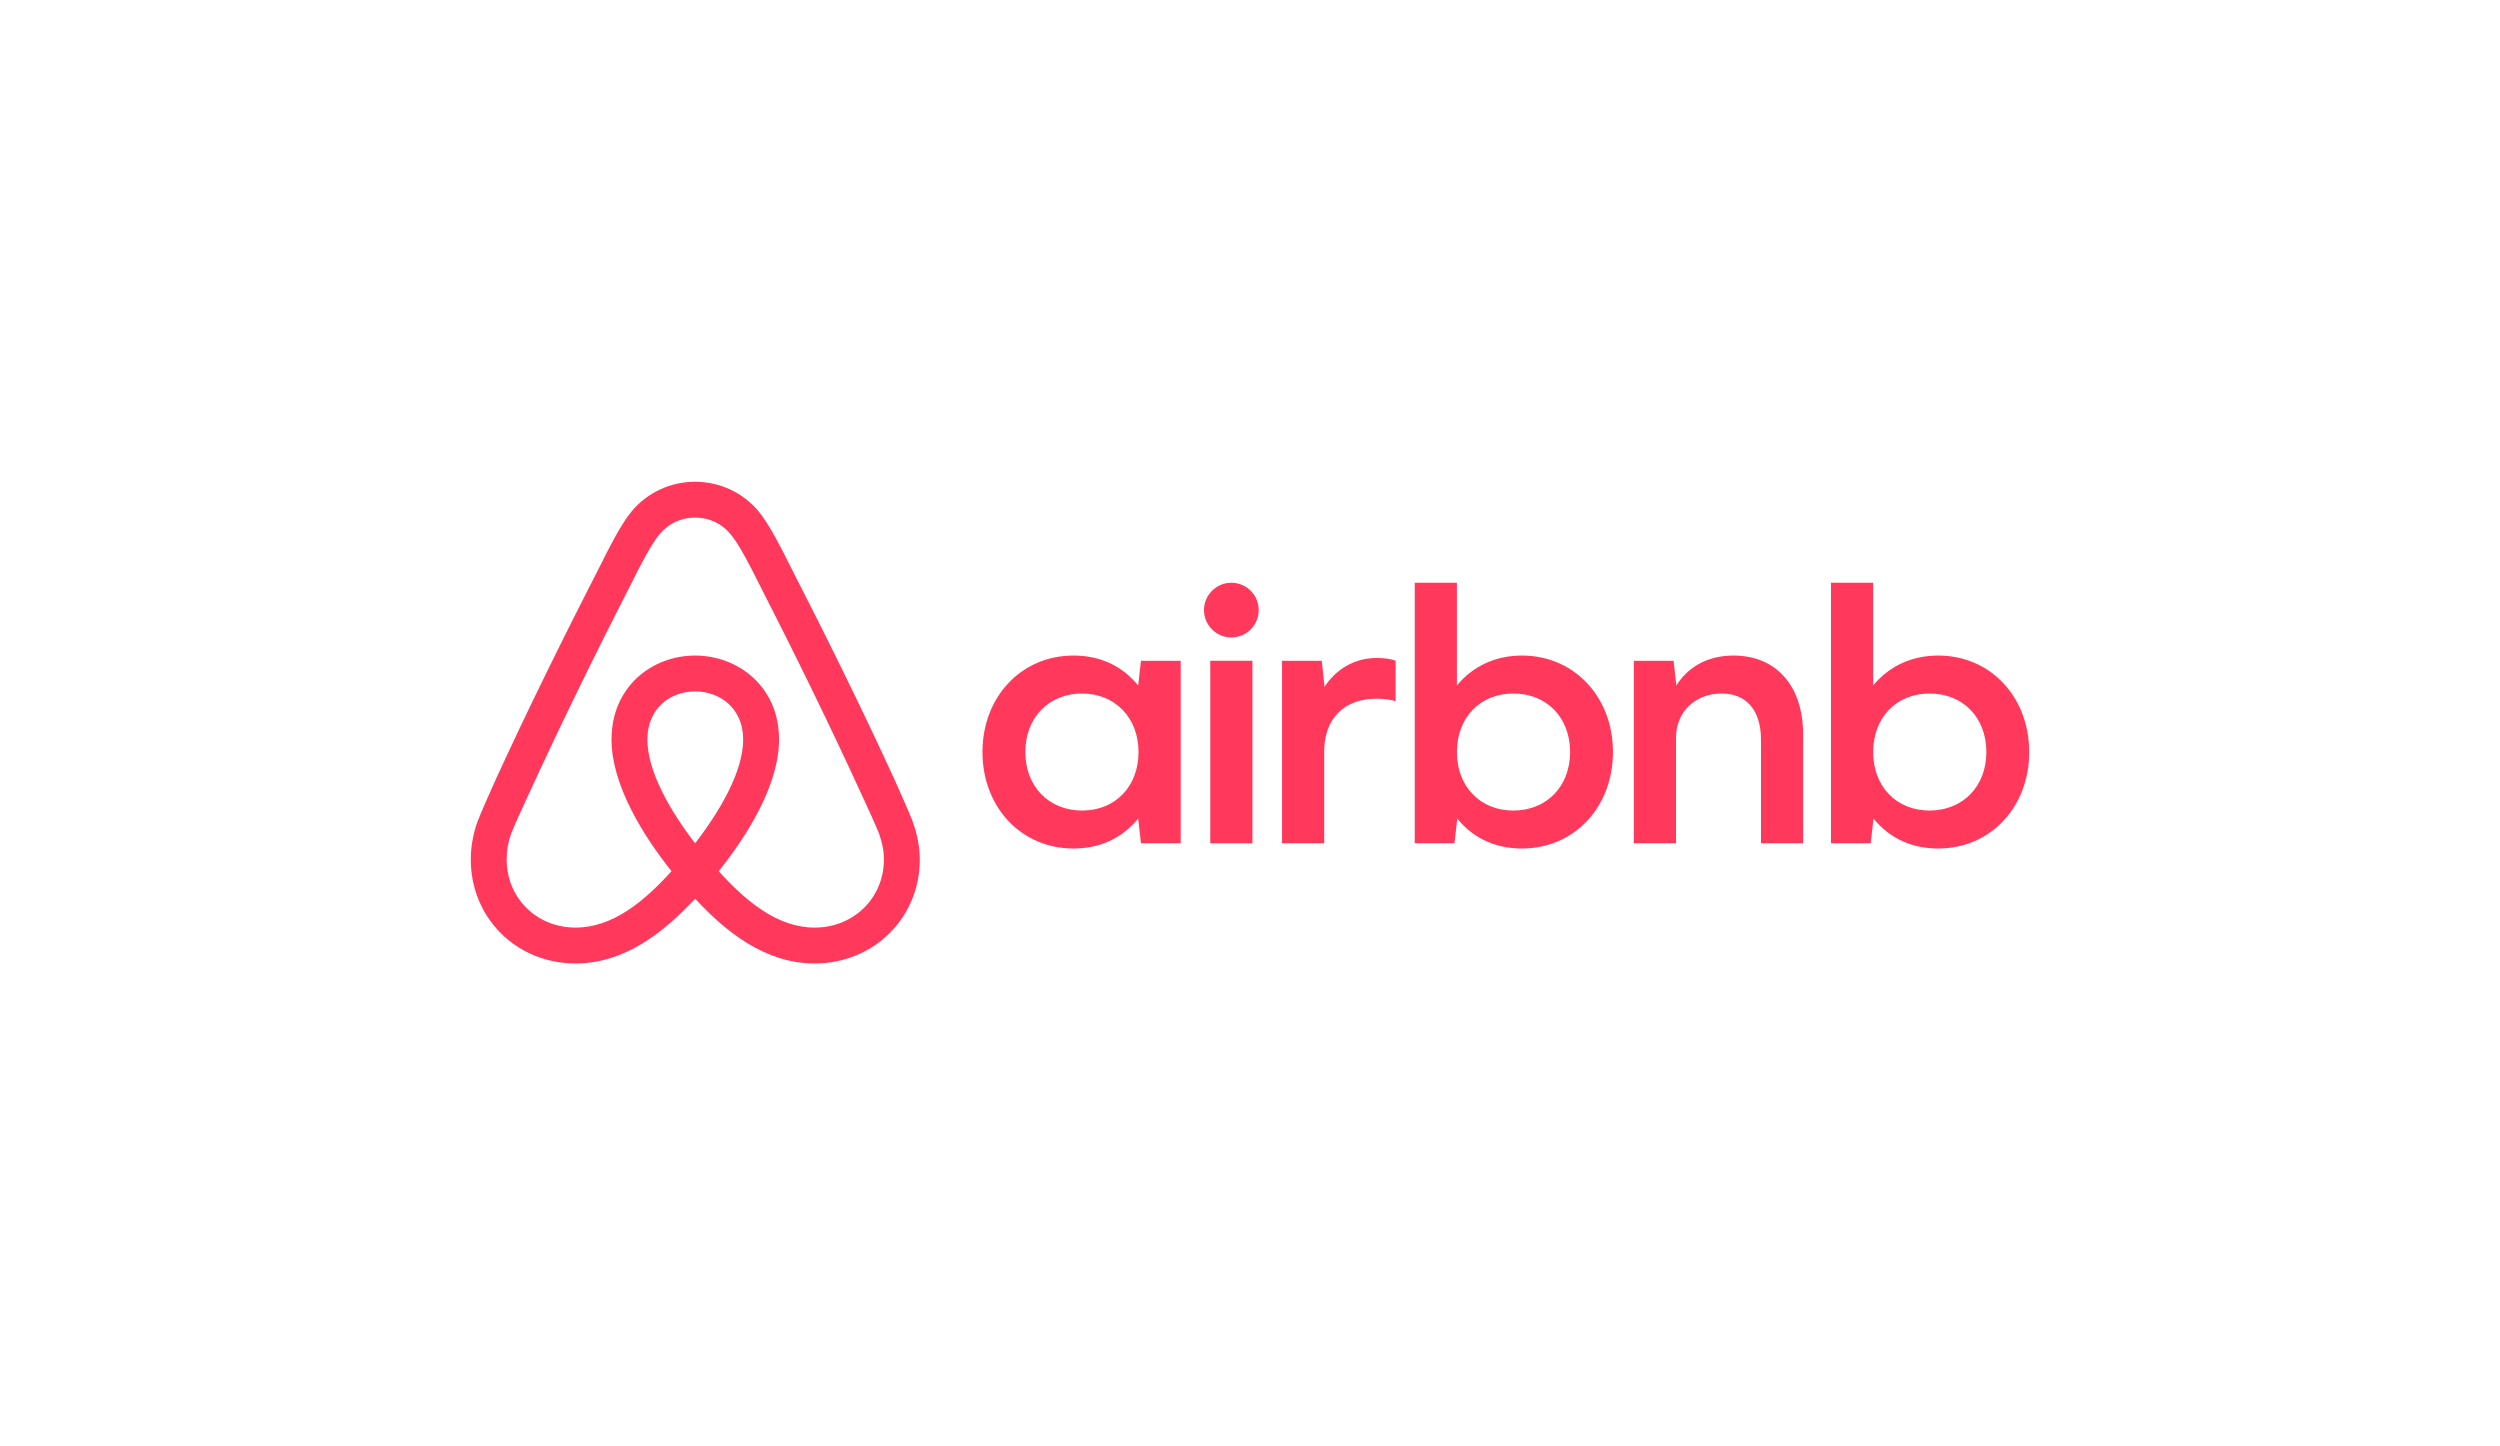
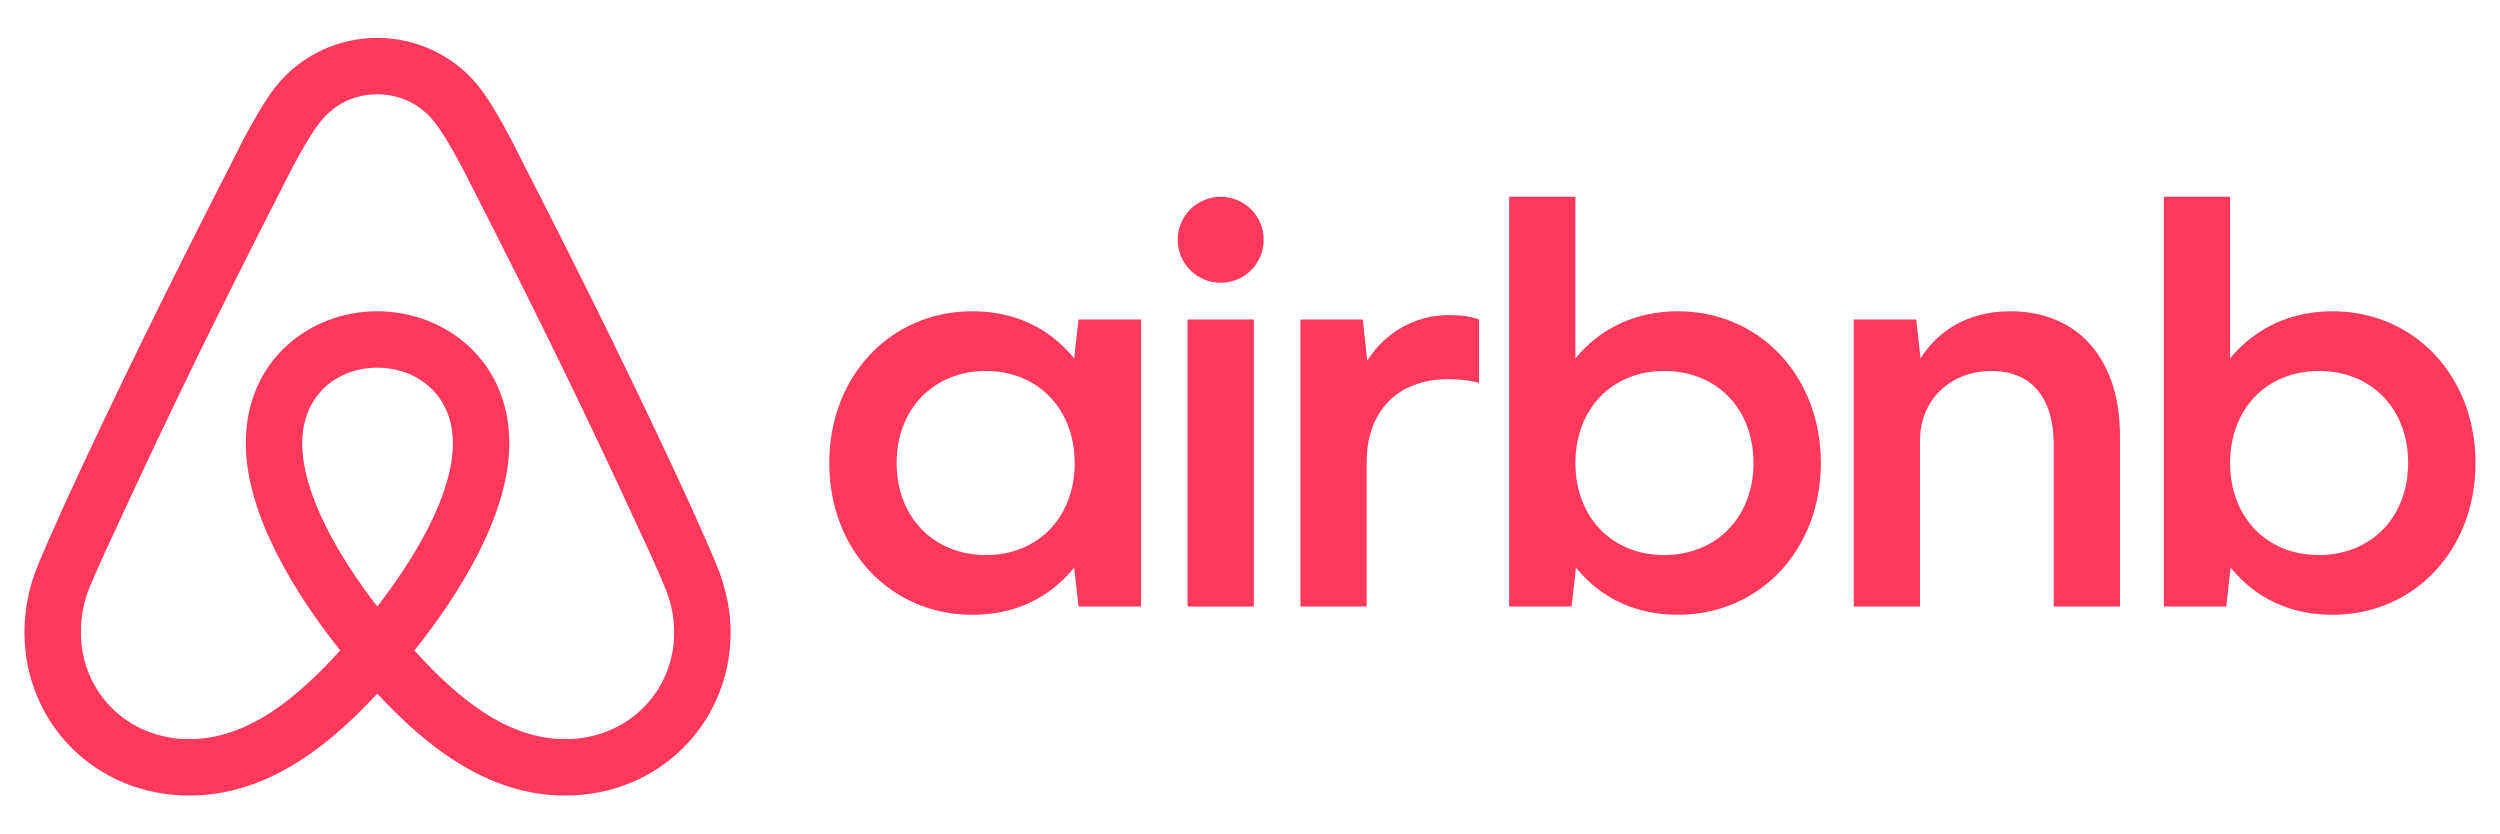
- <svg xmlns="http://www.w3.org/2000/svg" id="Layer_1" data-name="Layer 1" viewBox="0 0 3113.77 1800.012">
+ <svg xmlns="http://www.w3.org/2000/svg" id="Layer_1" data-name="Layer 1" width="1979.77" height="660.012" viewBox="567 570 1979.77 660.012">
  <defs>
    <style>
      .cls-1 {
        fill: #ff385c;
      }
    </style>
  </defs>
  <path class="cls-1" d="M1421.092,823.001l-3.471,30.803c-20.269-24.911-47.992-37.31-80.695-37.31-64.643,0-113.233,51.193-113.233,120.174s48.59,120.173,113.233,120.173c32.703,0,60.426-12.399,80.695-37.309l3.471,30.801h49.458v-227.332h-49.458ZM1347.773,1009.553c-41.089,0-70.716-29.757-70.716-72.886s29.627-72.886,70.716-72.886,70.283,30.191,70.283,72.886-28.76,72.886-70.283,72.886Z" />
  <rect class="cls-1" x="1507.427" y="823.001" width="52.495" height="227.332" />
  <path class="cls-1" d="M2414.158,816.493c-32.72,0-61.063,12.911-81.129,37.31v-127.984h-52.495v324.513h49.458l3.471-30.801c20.269,24.91,47.992,37.309,80.695,37.309,64.643,0,113.233-51.192,113.233-120.173s-48.591-120.174-113.233-120.174ZM2403.312,1009.553c-41.523,0-70.283-30.191-70.283-72.886s28.76-72.886,70.283-72.886,70.717,29.757,70.717,72.886-29.627,72.886-70.717,72.886Z" />
  <path class="cls-1" d="M2159.059,816.493c-33.992,0-57.688,15.74-71.15,37.31l-3.471-30.803h-49.458v227.332h52.495v-131.453c0-32.104,23.861-55.098,56.833-55.098,31.237,0,49.024,21.258,49.024,57.701v128.85h52.495v-135.357c0-60.738-33.406-98.482-86.769-98.482Z" />
  <path class="cls-1" d="M1649.727,855.539l-3.471-32.538h-49.458v227.332h52.495v-114.533c0-39.914,24.295-65.51,64.643-65.51,8.677,0,17.354.868,24.295,3.037v-50.326c-6.508-2.603-14.751-3.471-23.861-3.471-27.519,0-50.842,14.369-64.643,36.009Z" />
  <path class="cls-1" d="M1895.716,816.493c-32.72,0-61.063,12.911-81.129,37.31v-127.984h-52.495v324.513h49.458l3.471-30.801c20.269,24.91,47.992,37.309,80.695,37.309,64.643,0,113.233-51.192,113.233-120.173s-48.59-120.174-113.233-120.174ZM1884.87,1009.553c-41.523,0-70.282-30.191-70.282-72.886s28.759-72.886,70.282-72.886,70.716,29.757,70.716,72.886-29.627,72.886-70.716,72.886Z" />
  <circle class="cls-1" cx="1533.674" cy="759.876" r="34.057" />
  <path class="cls-1" d="M1113.931,970.505c-40.781-88.938-85.467-179.177-131.021-268.115-8.243-16.486-23.861-48.157-37.744-65.076-19.957-24.295-49.458-37.31-79.393-37.31s-59.436,13.015-79.393,37.31c-13.883,16.92-29.501,48.59-37.744,65.076-45.554,88.938-90.239,179.177-131.021,268.115-5.206,11.714-17.788,39.48-22.56,52.061-5.64,15.185-8.677,31.671-8.677,48.157,0,71.584,55.966,129.285,130.587,129.285,61.606,0,110.63-39.48,148.808-80.695,38.178,41.215,87.202,80.695,148.808,80.695,74.621,0,131.021-57.701,131.021-129.285,0-16.486-3.471-32.972-9.111-48.157-4.772-12.581-17.354-40.347-22.56-52.061ZM865.773,1050.333c-30.803-39.914-59.436-89.372-59.436-129.285,0-38.612,28.2-59.87,59.436-59.87s59.87,21.258,59.87,59.87c0,39.914-29.067,89.372-59.87,129.285ZM1014.581,1155.323c-45.621,0-84.757-31.905-119.415-70.241,35.734-44.575,75.163-107.674,75.163-164.034,0-66.378-51.627-104.556-104.556-104.556s-104.122,38.178-104.122,104.556c0,56.346,39.151,119.428,74.76,164.001-34.666,38.351-73.811,70.275-119.446,70.275-49.458,0-85.901-37.744-85.901-84.599,0-11.28,1.735-21.692,5.64-32.538,3.905-9.978,16.486-37.744,21.692-48.59,40.781-88.938,84.599-178.309,130.153-267.247,8.243-16.486,22.126-43.818,32.538-56.4,11.28-13.883,26.898-21.258,44.686-21.258s33.406,7.375,44.686,21.258c10.412,12.581,24.295,39.914,32.538,56.4,45.554,88.938,89.372,178.309,130.153,267.247,5.206,10.846,17.788,38.612,21.692,48.59,3.905,10.846,6.074,21.258,6.074,32.538,0,46.855-36.877,84.599-86.335,84.599Z" />
</svg>
